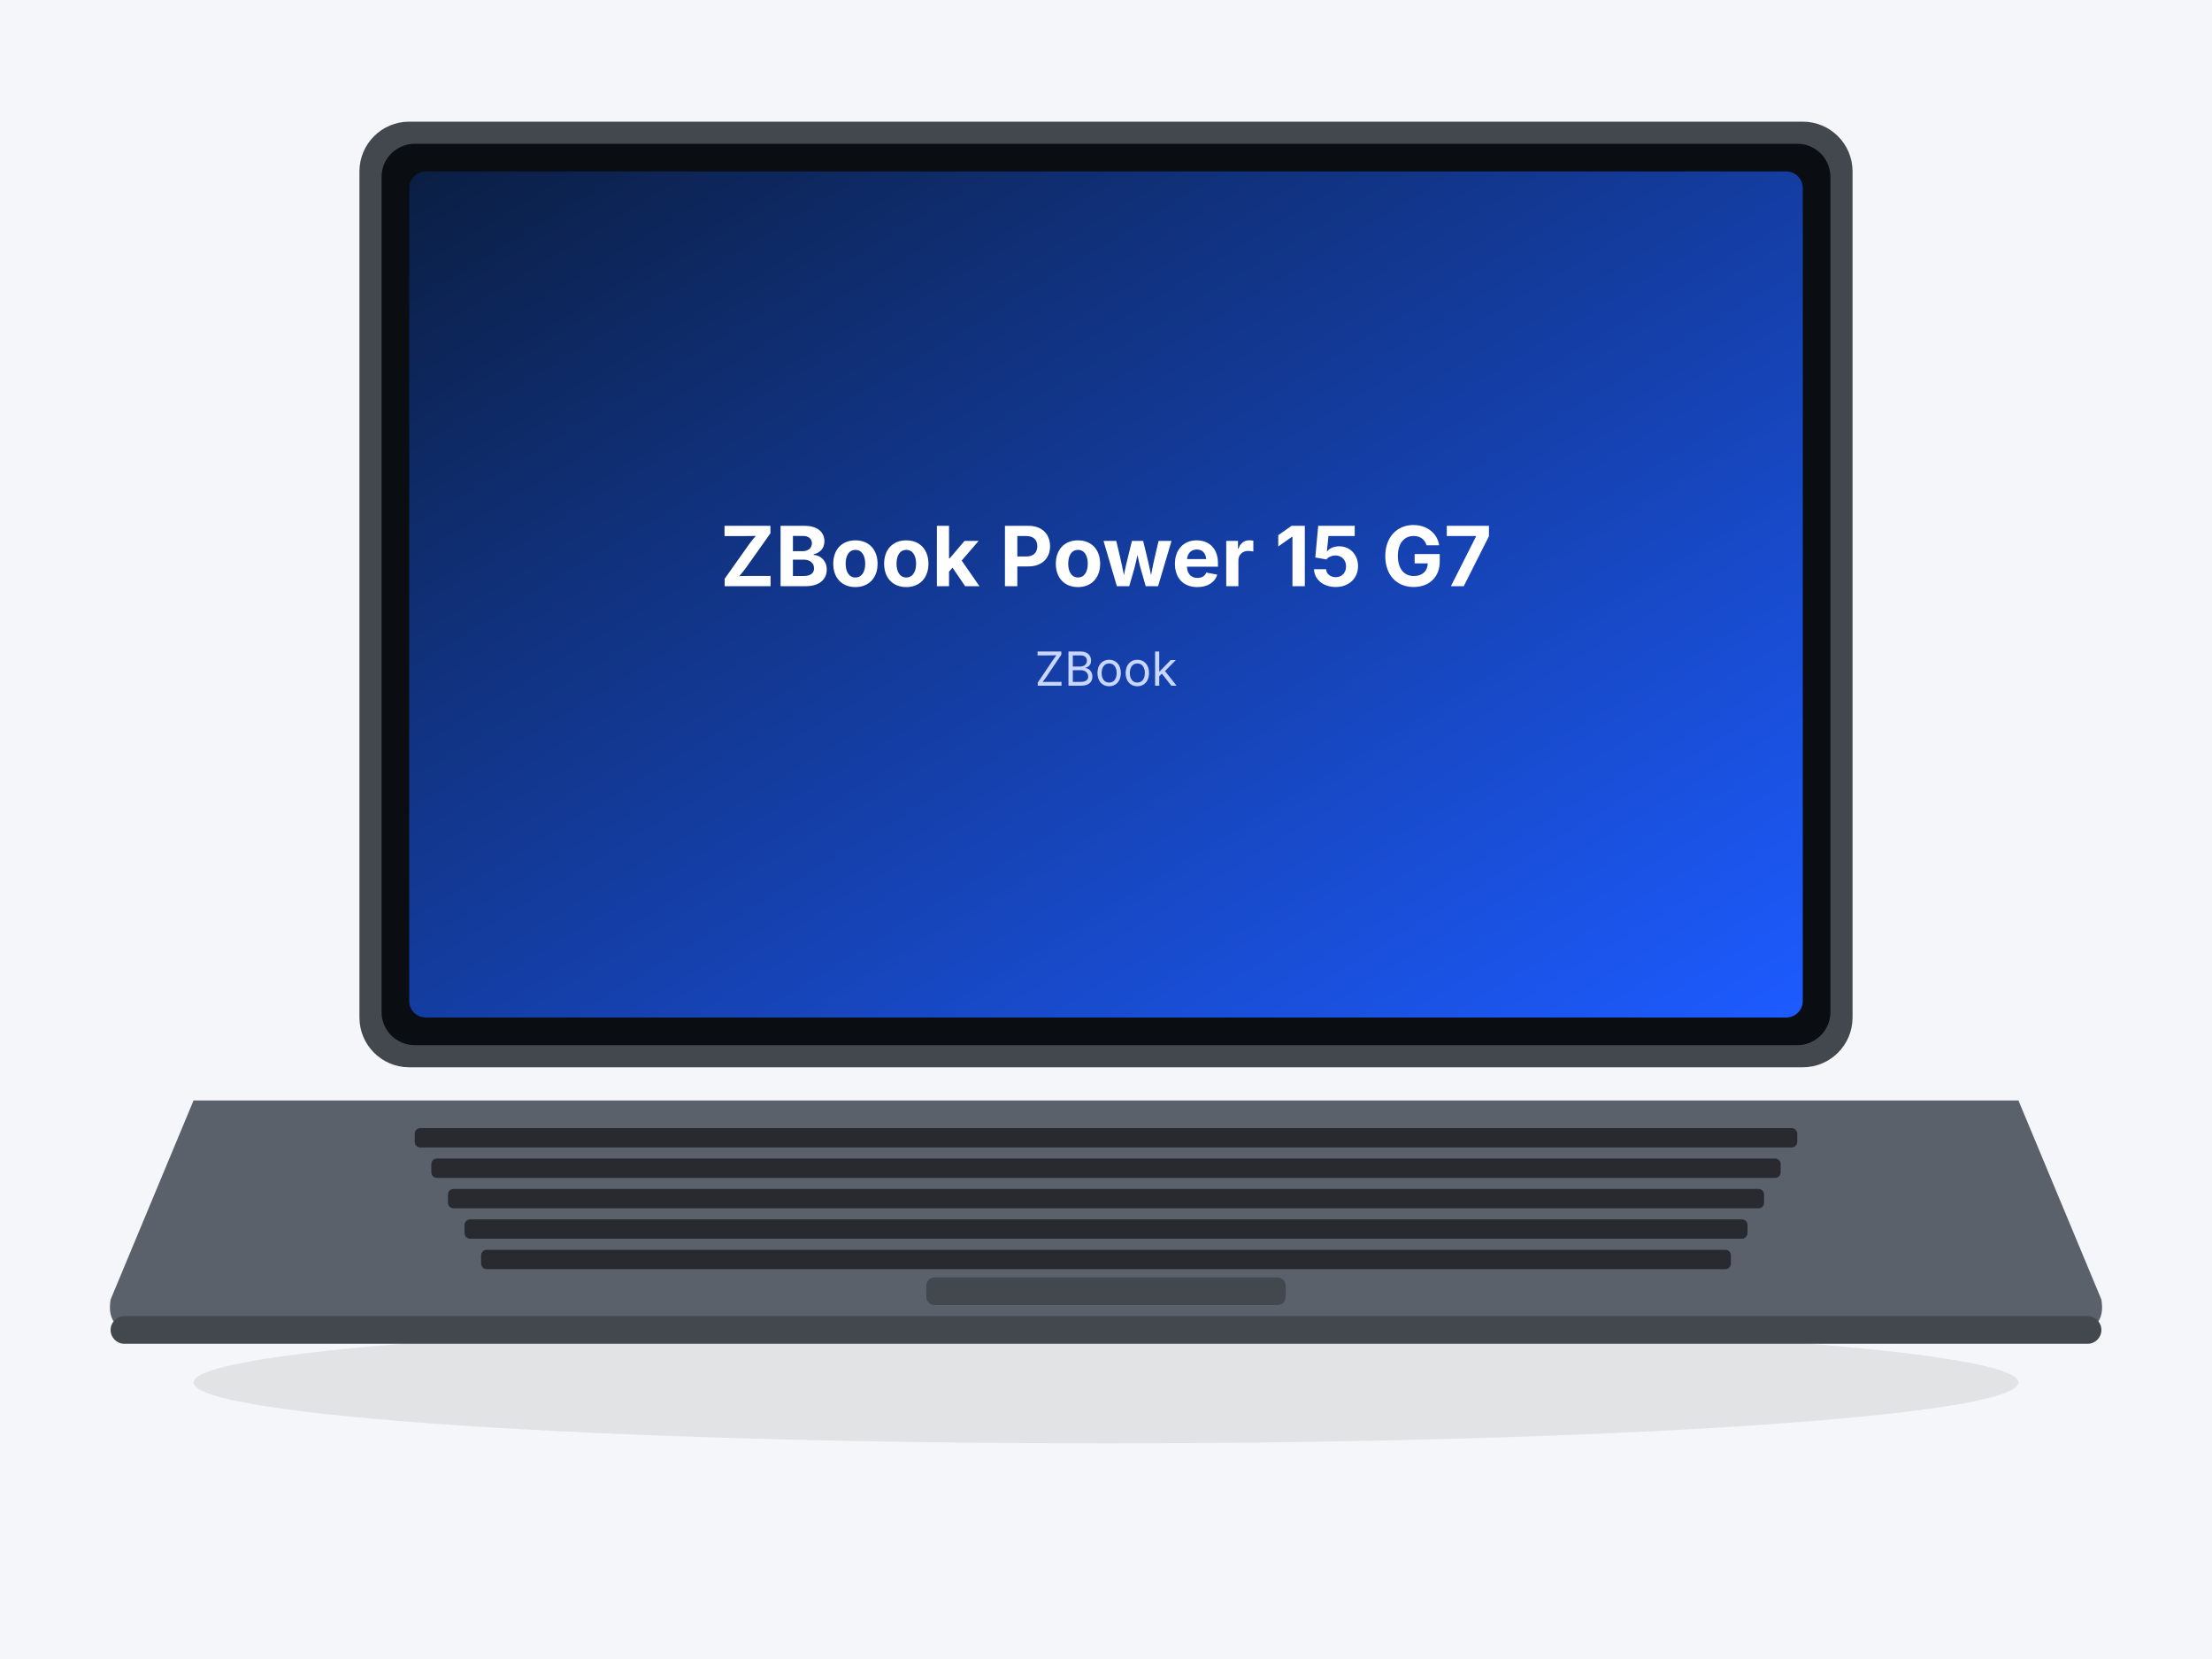
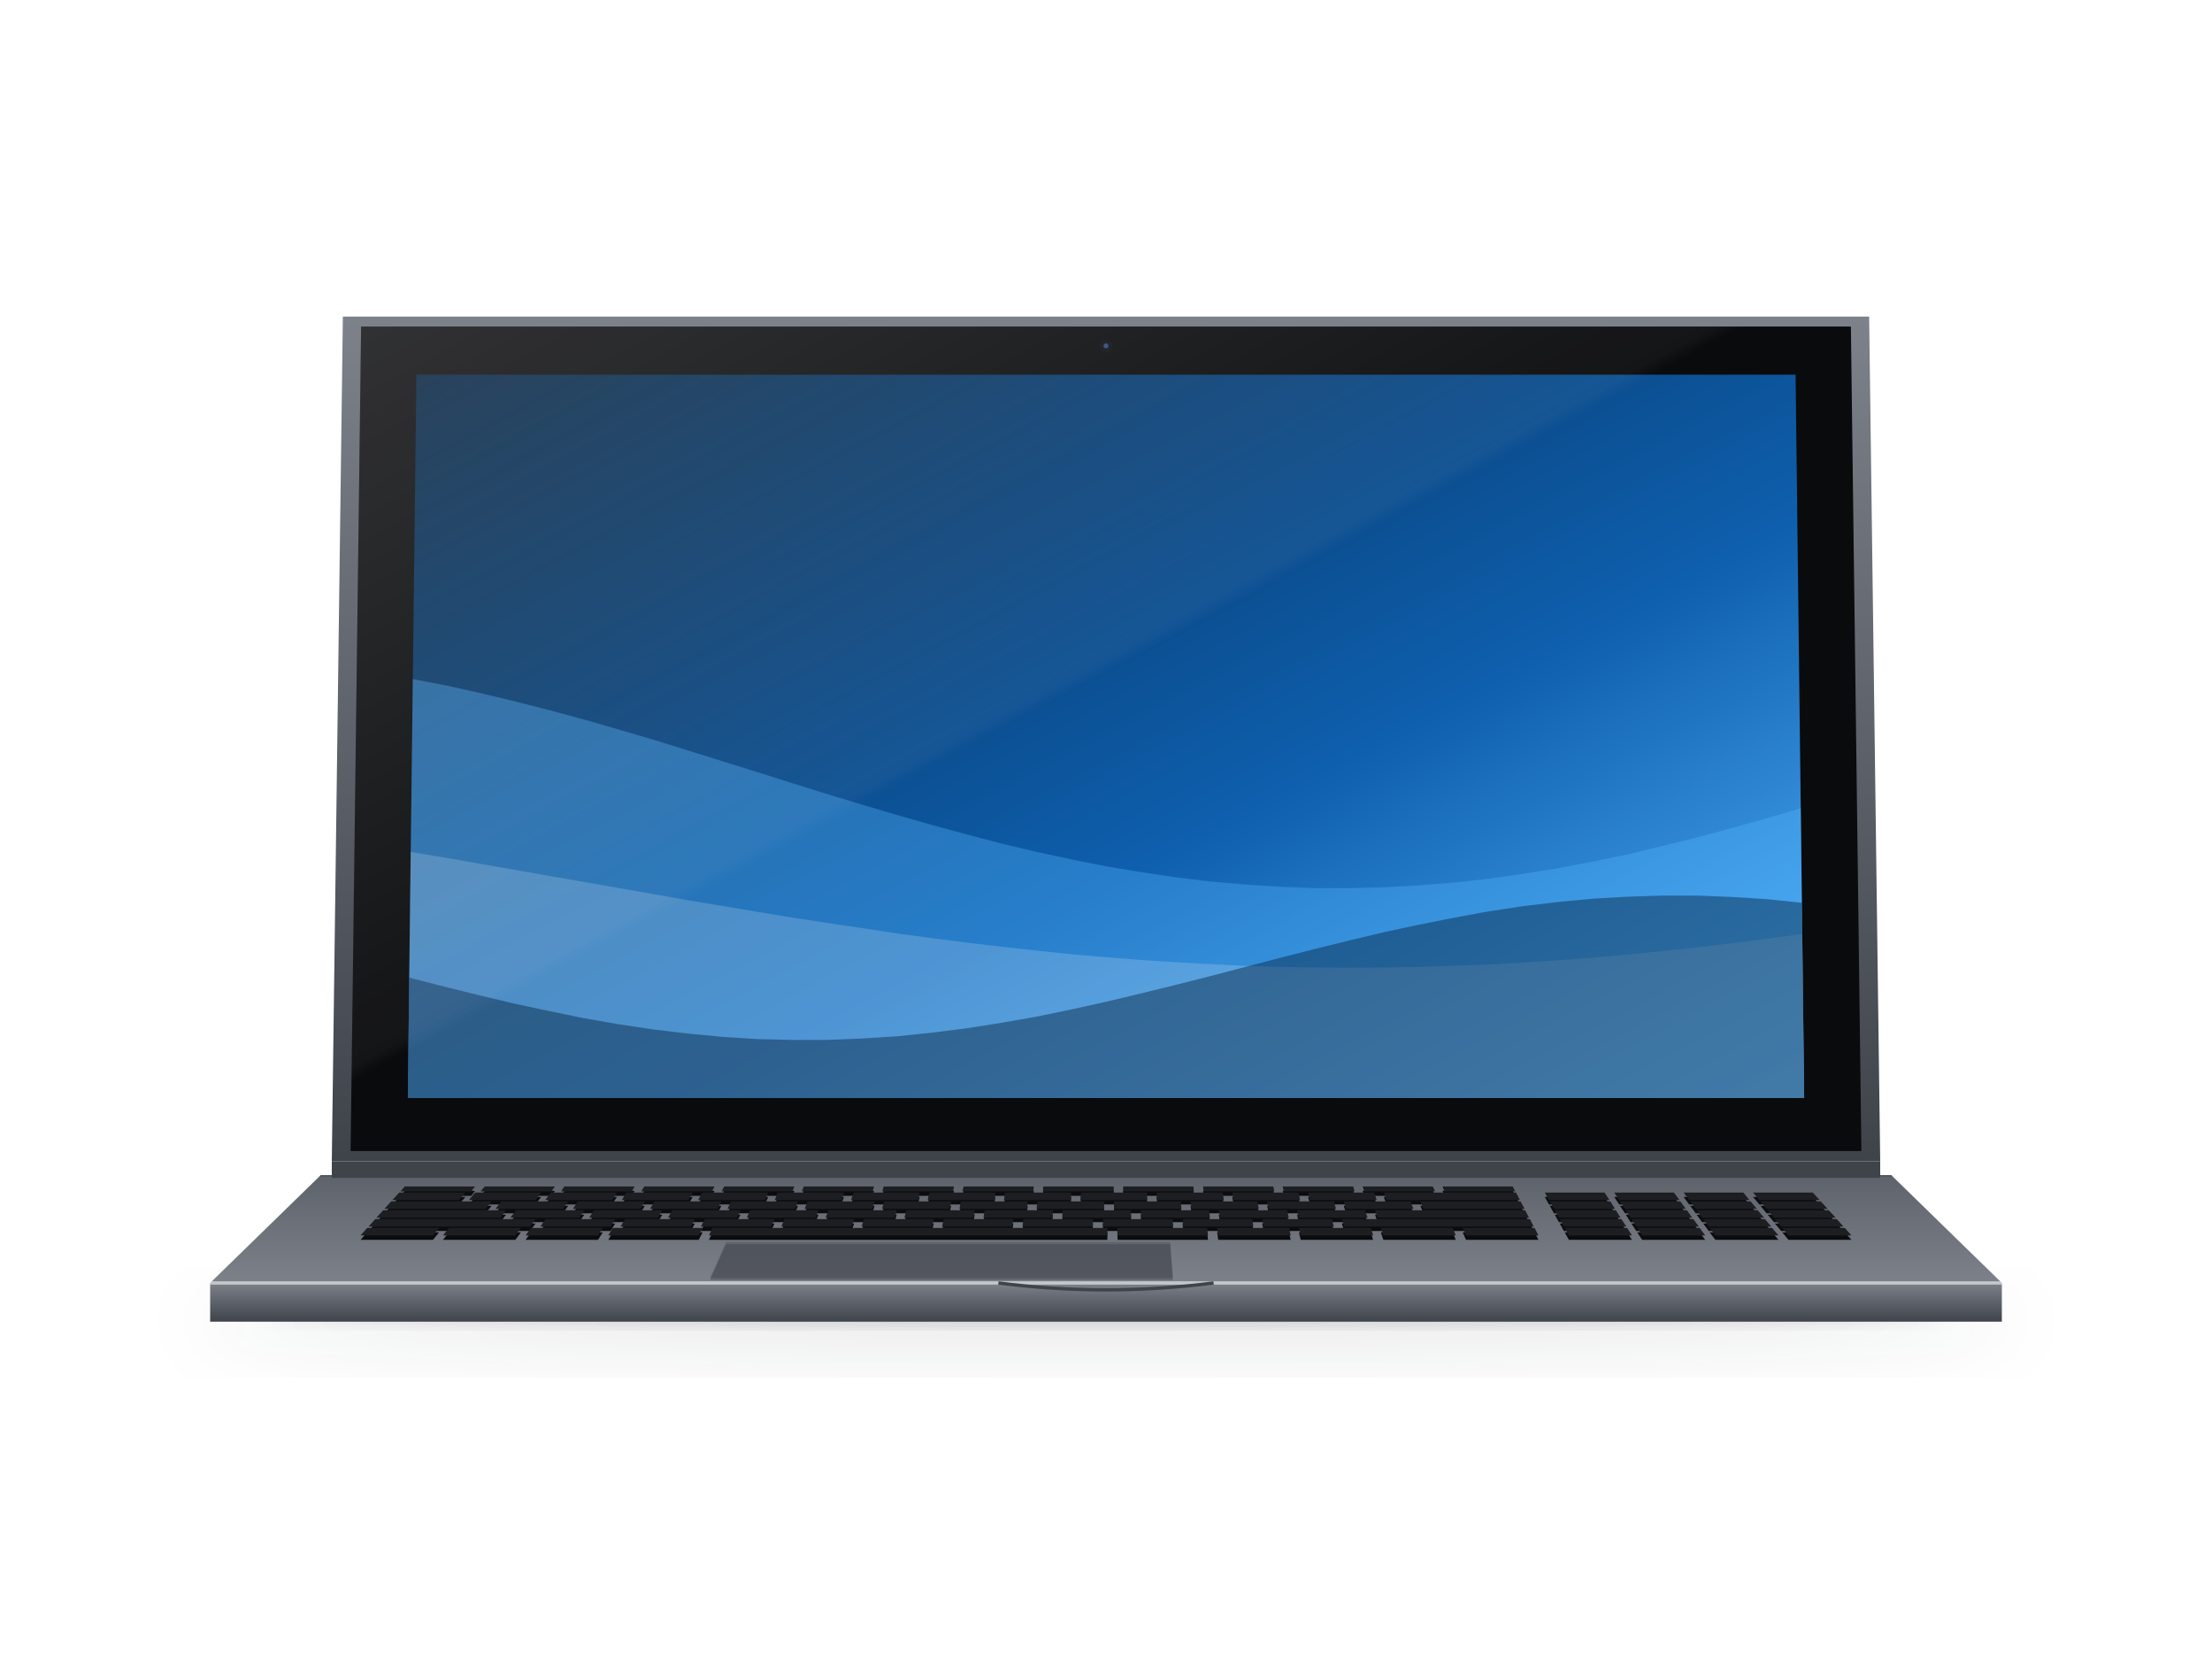
<svg xmlns="http://www.w3.org/2000/svg" viewBox="0 0 800 600" role="img" aria-label="ZBook Power 15 G7">
-   <rect width="800" height="600" fill="#F4F6F9" />
-   <ellipse cx="400" cy="500" rx="330" ry="22" fill="#000" opacity=".08" />
-   <rect x="130" y="44" width="540" height="342" rx="18" fill="#43484F" />
-   <rect x="138" y="52" width="524" height="326" rx="12" fill="#0A0D12" />
+   <rect width="800" height="600" fill="#FFFFFF" />
  <defs>
-     <linearGradient id="g" x1="0" y1="0" x2="1" y2="1">
-       <stop offset="0" stop-color="#0B1F44" />
-       <stop offset="1" stop-color="#1D5BFF" />
+     <filter id="shs1" x="-20%" y="-50%" width="140%" height="200%">
+       <feGaussianBlur stdDeviation="14" />
+     </filter>
+     <filter id="sh2s1" x="-20%" y="-50%" width="140%" height="200%">
+       <feGaussianBlur stdDeviation="4" />
+     </filter>
+     <linearGradient id="lids1" x1="0" y1="0" x2="1" y2="1">
+       <stop offset="0" stop-color="#7C818A" />
+       <stop offset=".55" stop-color="#5E636B" />
+       <stop offset="1" stop-color="#3F434A" />
+     </linearGradient>
+     <linearGradient id="decks1" x1="0" y1="0" x2="0" y2="1">
+       <stop offset="0" stop-color="#5E636B" />
+       <stop offset="1" stop-color="#7C818A" />
+     </linearGradient>
+     <linearGradient id="edges1" x1="0" y1="0" x2="0" y2="1">
+       <stop offset="0" stop-color="#7C818A" />
+       <stop offset="1" stop-color="#3F434A" />
+     </linearGradient>
+     <linearGradient id="glares1" x1="0" y1="0" x2="1" y2="1">
+       <stop offset="0" stop-color="#fff" stop-opacity=".16" />
+       <stop offset=".45" stop-color="#fff" stop-opacity=".04" />
+       <stop offset=".46" stop-color="#fff" stop-opacity="0" />
+     </linearGradient>
+     <linearGradient id="wps1" x1="0" y1="0" x2="1" y2="1">
+       <stop offset="0" stop-color="#05223F" />
+       <stop offset=".6" stop-color="#0E5FAE" />
+       <stop offset="1" stop-color="#55B6FF" />
    </linearGradient>
  </defs>
-   <rect x="148" y="62" width="504" height="306" rx="6" fill="url(#g)" />
-   <text x="400" y="212" text-anchor="middle" font-family="Inter,Arial,sans-serif" font-size="30" font-weight="700" fill="#fff">ZBook Power 15 G7</text>
-   <text x="400" y="248" text-anchor="middle" font-family="Inter,Arial,sans-serif" font-size="17" fill="#C9D6FF">ZBook</text>
-   <path d="M70 398 H730 L760 470 Q762 482 748 482 H52 Q38 482 40 470 Z" fill="#5B616B" />
-   <rect x="40" y="476" width="720" height="10" rx="5" fill="#43484F" />
-   <g fill="#1E2126" opacity=".85">
-     <rect x="150" y="408" width="500" height="7" rx="2" />
-     <rect x="156" y="419" width="488" height="7" rx="2" />
-     <rect x="162" y="430" width="476" height="7" rx="2" />
-     <rect x="168" y="441" width="464" height="7" rx="2" />
-     <rect x="174" y="452" width="452" height="7" rx="2" />
-   </g>
-   <rect x="335" y="462" width="130" height="10" rx="3" fill="#43484F" />
+   <ellipse cx="400" cy="478" rx="330" ry="10" fill="#0B1220" opacity=".12" filter="url(#shs1)" />
+   <ellipse cx="400" cy="474" rx="303.6" ry="3.5" fill="#0B1220" opacity=".25" filter="url(#sh2s1)" />
+   <polygon points="76,464 724,464 724,478 76,478" fill="url(#edges1)" />
+   <polygon points="116,425 684,425 724,464 76,464" fill="url(#decks1)" />
+   <polygon points="116,425 684,425 684.5,425.5 115.5,425.5" fill="#3F434A" opacity=".6" />
+   <polygon points="146.4,430.7 171.8,430.7 170.4,432.5 144.8,432.5" fill="#0B0C0E" />
+   <polygon points="146.4,429.1 171.8,429.1 170.4,430.9 144.8,430.9" fill="#1C1E22" />
+   <polygon points="175.3,430.7 200.7,430.7 199.4,432.5 173.8,432.5" fill="#0B0C0E" />
+   <polygon points="175.3,429.1 200.7,429.1 199.4,430.9 173.8,430.9" fill="#1C1E22" />
+   <polygon points="204.1,430.7 229.5,430.7 228.5,432.5 202.9,432.5" fill="#0B0C0E" />
+   <polygon points="204.1,429.1 229.5,429.1 228.5,430.9 202.9,430.9" fill="#1C1E22" />
+   <polygon points="233,430.7 258.4,430.7 257.5,432.5 231.9,432.5" fill="#0B0C0E" />
+   <polygon points="233,429.1 258.4,429.1 257.5,430.9 231.9,430.9" fill="#1C1E22" />
+   <polygon points="261.9,430.7 287.3,430.7 286.6,432.5 261,432.5" fill="#0B0C0E" />
+   <polygon points="261.9,429.1 287.3,429.1 286.6,430.9 261,430.9" fill="#1C1E22" />
+   <polygon points="290.7,430.7 316.1,430.7 315.6,432.5 290,432.5" fill="#0B0C0E" />
+   <polygon points="290.7,429.1 316.1,429.1 315.6,430.9 290,430.9" fill="#1C1E22" />
+   <polygon points="319.6,430.7 345,430.7 344.7,432.5 319.1,432.5" fill="#0B0C0E" />
+   <polygon points="319.6,429.1 345,429.1 344.7,430.9 319.1,430.9" fill="#1C1E22" />
+   <polygon points="348.5,430.7 373.9,430.7 373.7,432.5 348.1,432.5" fill="#0B0C0E" />
+   <polygon points="348.5,429.1 373.9,429.1 373.7,430.9 348.1,430.9" fill="#1C1E22" />
+   <polygon points="377.3,430.7 402.8,430.7 402.8,432.5 377.2,432.5" fill="#0B0C0E" />
+   <polygon points="377.3,429.1 402.8,429.1 402.8,430.9 377.2,430.9" fill="#1C1E22" />
+   <polygon points="406.2,430.7 431.6,430.7 431.8,432.5 406.2,432.5" fill="#0B0C0E" />
+   <polygon points="406.2,429.1 431.6,429.1 431.8,430.9 406.2,430.9" fill="#1C1E22" />
+   <polygon points="435.1,430.7 460.5,430.7 460.9,432.5 435.3,432.5" fill="#0B0C0E" />
+   <polygon points="435.1,429.1 460.5,429.1 460.9,430.9 435.3,430.9" fill="#1C1E22" />
+   <polygon points="463.9,430.7 489.4,430.7 489.9,432.5 464.3,432.5" fill="#0B0C0E" />
+   <polygon points="463.9,429.1 489.4,429.1 489.9,430.9 464.3,430.9" fill="#1C1E22" />
+   <polygon points="492.8,430.7 518.2,430.7 519,432.5 493.4,432.5" fill="#0B0C0E" />
+   <polygon points="492.8,429.1 518.2,429.1 519,430.9 493.4,430.9" fill="#1C1E22" />
+   <polygon points="521.7,430.7 547.1,430.7 548,432.5 522.4,432.5" fill="#0B0C0E" />
+   <polygon points="521.7,429.1 547.1,429.1 548,430.9 522.4,430.9" fill="#1C1E22" />
+   <polygon points="144.4,432.9 168.3,432.9 166,435.6 141.9,435.6" fill="#0B0C0E" />
+   <polygon points="144.4,431.3 168.3,431.3 166,434 141.9,434" fill="#1C1E22" />
+   <polygon points="171.8,432.9 195.7,432.9 193.7,435.6 169.6,435.6" fill="#0B0C0E" />
+   <polygon points="171.8,431.3 195.7,431.3 193.7,434 169.6,434" fill="#1C1E22" />
+   <polygon points="199.2,432.9 223.1,432.9 221.4,435.6 197.2,435.6" fill="#0B0C0E" />
+   <polygon points="199.2,431.3 223.1,431.3 221.4,434 197.2,434" fill="#1C1E22" />
+   <polygon points="226.5,432.9 250.5,432.9 249,435.6 224.9,435.6" fill="#0B0C0E" />
+   <polygon points="226.5,431.3 250.5,431.3 249,434 224.9,434" fill="#1C1E22" />
+   <polygon points="253.9,432.9 277.8,432.9 276.7,435.6 252.5,435.6" fill="#0B0C0E" />
+   <polygon points="253.9,431.3 277.8,431.3 276.7,434 252.5,434" fill="#1C1E22" />
+   <polygon points="281.3,432.9 305.2,432.9 304.3,435.6 280.2,435.6" fill="#0B0C0E" />
+   <polygon points="281.3,431.3 305.2,431.3 304.3,434 280.2,434" fill="#1C1E22" />
+   <polygon points="308.7,432.9 332.6,432.9 332,435.6 307.8,435.6" fill="#0B0C0E" />
+   <polygon points="308.7,431.3 332.6,431.3 332,434 307.8,434" fill="#1C1E22" />
+   <polygon points="336.1,432.9 360,432.9 359.6,435.6 335.5,435.6" fill="#0B0C0E" />
+   <polygon points="336.1,431.3 360,431.3 359.6,434 335.5,434" fill="#1C1E22" />
+   <polygon points="363.5,432.9 387.4,432.9 387.3,435.6 363.1,435.6" fill="#0B0C0E" />
+   <polygon points="363.5,431.3 387.4,431.3 387.3,434 363.1,434" fill="#1C1E22" />
+   <polygon points="390.9,432.9 414.8,432.9 414.9,435.6 390.8,435.6" fill="#0B0C0E" />
+   <polygon points="390.9,431.3 414.8,431.3 414.9,434 390.8,434" fill="#1C1E22" />
+   <polygon points="418.3,432.9 442.2,432.9 442.6,435.6 418.5,435.6" fill="#0B0C0E" />
+   <polygon points="418.3,431.3 442.2,431.3 442.6,434 418.5,434" fill="#1C1E22" />
+   <polygon points="445.7,432.9 469.6,432.9 470.2,435.6 446.1,435.6" fill="#0B0C0E" />
+   <polygon points="445.7,431.3 469.6,431.3 470.2,434 446.1,434" fill="#1C1E22" />
+   <polygon points="473.1,432.9 497,432.9 497.9,435.6 473.8,435.6" fill="#0B0C0E" />
+   <polygon points="473.1,431.3 497,431.3 497.9,434 473.8,434" fill="#1C1E22" />
+   <polygon points="500.5,432.9 548.3,432.9 549.7,435.6 501.4,435.6" fill="#0B0C0E" />
+   <polygon points="500.5,431.3 548.3,431.3 549.7,434 501.4,434" fill="#1C1E22" />
+   <polygon points="141.5,436.1 177.8,436.1 175.6,438.8 139,438.8" fill="#0B0C0E" />
+   <polygon points="141.5,434.5 177.8,434.5 175.6,437.2 139,437.2" fill="#1C1E22" />
+   <polygon points="181.3,436.1 205.5,436.1 203.6,438.8 179.2,438.8" fill="#0B0C0E" />
+   <polygon points="181.3,434.5 205.5,434.5 203.6,437.2 179.2,437.2" fill="#1C1E22" />
+   <polygon points="209,436.1 233.2,436.1 231.6,438.8 207.2,438.8" fill="#0B0C0E" />
+   <polygon points="209,434.5 233.2,434.5 231.6,437.2 207.2,437.2" fill="#1C1E22" />
+   <polygon points="236.7,436.1 260.9,436.1 259.5,438.8 235.1,438.8" fill="#0B0C0E" />
+   <polygon points="236.7,434.5 260.9,434.5 259.5,437.2 235.1,437.2" fill="#1C1E22" />
+   <polygon points="264.4,436.1 288.6,436.1 287.5,438.8 263.1,438.8" fill="#0B0C0E" />
+   <polygon points="264.4,434.5 288.6,434.5 287.5,437.2 263.1,437.2" fill="#1C1E22" />
+   <polygon points="292.1,436.1 316.3,436.1 315.5,438.8 291,438.8" fill="#0B0C0E" />
+   <polygon points="292.1,434.5 316.3,434.5 315.5,437.2 291,437.2" fill="#1C1E22" />
+   <polygon points="319.8,436.1 344,436.1 343.4,438.8 319,438.8" fill="#0B0C0E" />
+   <polygon points="319.8,434.5 344,434.5 343.4,437.2 319,437.2" fill="#1C1E22" />
+   <polygon points="347.5,436.1 371.7,436.1 371.4,438.8 347,438.8" fill="#0B0C0E" />
+   <polygon points="347.5,434.5 371.7,434.5 371.4,437.2 347,437.2" fill="#1C1E22" />
+   <polygon points="375.2,436.1 399.3,436.1 399.3,438.8 374.9,438.8" fill="#0B0C0E" />
+   <polygon points="375.2,434.5 399.3,434.5 399.3,437.2 374.9,437.2" fill="#1C1E22" />
+   <polygon points="402.9,436.1 427,436.1 427.3,438.8 402.9,438.8" fill="#0B0C0E" />
+   <polygon points="402.9,434.5 427,434.5 427.3,437.2 402.9,437.2" fill="#1C1E22" />
+   <polygon points="430.6,436.1 454.7,436.1 455.3,438.8 430.9,438.8" fill="#0B0C0E" />
+   <polygon points="430.6,434.5 454.7,434.5 455.3,437.2 430.9,437.2" fill="#1C1E22" />
+   <polygon points="458.3,436.1 482.4,436.1 483.2,438.8 458.8,438.8" fill="#0B0C0E" />
+   <polygon points="458.3,434.5 482.4,434.5 483.2,437.2 458.8,437.2" fill="#1C1E22" />
+   <polygon points="486,436.1 510.1,436.1 511.2,438.8 486.8,438.8" fill="#0B0C0E" />
+   <polygon points="486,434.5 510.1,434.5 511.2,437.2 486.8,437.2" fill="#1C1E22" />
+   <polygon points="513.7,436.1 549.9,436.1 551.4,438.8 514.8,438.8" fill="#0B0C0E" />
+   <polygon points="513.7,434.5 549.9,434.5 551.4,437.2 514.8,437.2" fill="#1C1E22" />
+   <polygon points="138.6,439.3 183,439.3 181,442 136.1,442" fill="#0B0C0E" />
+   <polygon points="138.6,437.7 183,437.7 181,440.4 136.1,440.4" fill="#1C1E22" />
+   <polygon points="186.6,439.3 211.3,439.3 209.5,442 184.6,442" fill="#0B0C0E" />
+   <polygon points="186.6,437.7 211.3,437.7 209.5,440.4 184.6,440.4" fill="#1C1E22" />
+   <polygon points="214.8,439.3 239.5,439.3 238,442 213.1,442" fill="#0B0C0E" />
+   <polygon points="214.8,437.7 239.5,437.7 238,440.4 213.1,440.4" fill="#1C1E22" />
+   <polygon points="243.1,439.3 267.8,439.3 266.5,442 241.6,442" fill="#0B0C0E" />
+   <polygon points="243.1,437.7 267.8,437.7 266.5,440.4 241.6,440.4" fill="#1C1E22" />
+   <polygon points="271.3,439.3 296,439.3 295,442 270.1,442" fill="#0B0C0E" />
+   <polygon points="271.3,437.7 296,437.7 295,440.4 270.1,440.4" fill="#1C1E22" />
+   <polygon points="299.6,439.3 324.3,439.3 323.6,442 298.6,442" fill="#0B0C0E" />
+   <polygon points="299.6,437.7 324.3,437.7 323.6,440.4 298.6,440.4" fill="#1C1E22" />
+   <polygon points="327.8,439.3 352.5,439.3 352.1,442 327.1,442" fill="#0B0C0E" />
+   <polygon points="327.8,437.7 352.5,437.7 352.1,440.4 327.1,440.4" fill="#1C1E22" />
+   <polygon points="356.1,439.3 380.8,439.3 380.6,442 355.7,442" fill="#0B0C0E" />
+   <polygon points="356.1,437.7 380.8,437.7 380.6,440.4 355.7,440.4" fill="#1C1E22" />
+   <polygon points="384.3,439.3 409,439.3 409.1,442 384.2,442" fill="#0B0C0E" />
+   <polygon points="384.3,437.7 409,437.7 409.1,440.4 384.2,440.4" fill="#1C1E22" />
+   <polygon points="412.6,439.3 437.3,439.3 437.6,442 412.7,442" fill="#0B0C0E" />
+   <polygon points="412.6,437.7 437.3,437.7 437.6,440.4 412.7,440.4" fill="#1C1E22" />
+   <polygon points="440.8,439.3 465.5,439.3 466.1,442 441.2,442" fill="#0B0C0E" />
+   <polygon points="440.8,437.7 465.5,437.7 466.1,440.4 441.2,440.4" fill="#1C1E22" />
+   <polygon points="469.1,439.3 493.7,439.3 494.6,442 469.7,442" fill="#0B0C0E" />
+   <polygon points="469.1,437.7 493.7,437.7 494.6,440.4 469.7,440.4" fill="#1C1E22" />
+   <polygon points="497.3,439.3 551.6,439.3 553,442 498.2,442" fill="#0B0C0E" />
+   <polygon points="497.3,437.7 551.6,437.7 553,440.4 498.2,440.4" fill="#1C1E22" />
+   <polygon points="135.7,442.5 193.7,442.5 191.7,445.2 133.3,445.2" fill="#0B0C0E" />
+   <polygon points="135.7,440.9 193.7,440.9 191.7,443.6 133.3,443.6" fill="#1C1E22" />
+   <polygon points="197.3,442.5 222.5,442.5 220.8,445.2 195.4,445.2" fill="#0B0C0E" />
+   <polygon points="197.3,440.9 222.5,440.9 220.8,443.6 195.4,443.6" fill="#1C1E22" />
+   <polygon points="226.1,442.5 251.3,442.5 249.9,445.2 224.4,445.2" fill="#0B0C0E" />
+   <polygon points="226.1,440.9 251.3,440.9 249.9,443.6 224.4,443.6" fill="#1C1E22" />
+   <polygon points="254.9,442.5 280.1,442.5 278.9,445.2 253.5,445.2" fill="#0B0C0E" />
+   <polygon points="254.9,440.9 280.1,440.9 278.9,443.6 253.5,443.6" fill="#1C1E22" />
+   <polygon points="283.7,442.5 308.9,442.5 308,445.2 282.6,445.2" fill="#0B0C0E" />
+   <polygon points="283.7,440.9 308.9,440.9 308,443.6 282.6,443.6" fill="#1C1E22" />
+   <polygon points="312.5,442.5 337.7,442.5 337.1,445.2 311.6,445.2" fill="#0B0C0E" />
+   <polygon points="312.5,440.9 337.7,440.9 337.1,443.6 311.6,443.6" fill="#1C1E22" />
+   <polygon points="341.3,442.5 366.5,442.5 366.1,445.2 340.7,445.2" fill="#0B0C0E" />
+   <polygon points="341.3,440.9 366.5,440.9 366.1,443.6 340.7,443.6" fill="#1C1E22" />
+   <polygon points="370.1,442.5 395.3,442.5 395.2,445.2 369.8,445.2" fill="#0B0C0E" />
+   <polygon points="370.1,440.9 395.3,440.9 395.2,443.6 369.8,443.6" fill="#1C1E22" />
+   <polygon points="398.9,442.5 424.1,442.5 424.3,445.2 398.9,445.2" fill="#0B0C0E" />
+   <polygon points="398.9,440.9 424.1,440.9 424.3,443.6 398.9,443.6" fill="#1C1E22" />
+   <polygon points="427.7,442.5 452.9,442.5 453.3,445.2 427.9,445.2" fill="#0B0C0E" />
+   <polygon points="427.7,440.9 452.9,440.9 453.3,443.6 427.9,443.6" fill="#1C1E22" />
+   <polygon points="456.5,442.5 481.7,442.5 482.4,445.2 457,445.2" fill="#0B0C0E" />
+   <polygon points="456.5,440.9 481.7,440.9 482.4,443.6 457,443.6" fill="#1C1E22" />
+   <polygon points="485.3,442.5 553.3,442.5 554.7,445.2 486.1,445.2" fill="#0B0C0E" />
+   <polygon points="485.3,440.9 553.3,440.9 554.7,443.6 486.1,443.6" fill="#1C1E22" />
+   <polygon points="132.8,445.7 158.8,445.7 156.6,448.4 130.4,448.4" fill="#0B0C0E" />
+   <polygon points="132.8,444.1 158.8,444.1 156.6,446.8 130.4,446.8" fill="#1C1E22" />
+   <polygon points="162.4,445.7 188.4,445.7 186.4,448.4 160.2,448.4" fill="#0B0C0E" />
+   <polygon points="162.4,444.1 188.4,444.1 186.4,446.8 160.2,446.8" fill="#1C1E22" />
+   <polygon points="192,445.7 218,445.7 216.3,448.4 190.1,448.4" fill="#0B0C0E" />
+   <polygon points="192,444.1 218,444.1 216.3,446.8 190.1,446.8" fill="#1C1E22" />
+   <polygon points="221.6,445.7 254.1,445.7 252.7,448.4 220,448.4" fill="#0B0C0E" />
+   <polygon points="221.6,444.1 254.1,444.1 252.7,446.8 220,446.8" fill="#1C1E22" />
+   <polygon points="257.7,445.7 400.5,445.7 400.5,448.4 256.4,448.4" fill="#0B0C0E" />
+   <polygon points="257.7,444.1 400.5,444.1 400.5,446.8 256.4,446.8" fill="#1C1E22" />
+   <polygon points="404.1,445.7 436.6,445.7 436.9,448.4 404.2,448.4" fill="#0B0C0E" />
+   <polygon points="404.1,444.1 436.6,444.1 436.9,446.8 404.2,446.8" fill="#1C1E22" />
+   <polygon points="440.2,445.7 466.2,445.7 466.8,448.4 440.6,448.4" fill="#0B0C0E" />
+   <polygon points="440.2,444.1 466.2,444.1 466.8,446.8 440.6,446.8" fill="#1C1E22" />
+   <polygon points="469.8,445.7 495.8,445.7 496.6,448.4 470.4,448.4" fill="#0B0C0E" />
+   <polygon points="469.8,444.1 495.8,444.1 496.6,446.8 470.4,446.8" fill="#1C1E22" />
+   <polygon points="499.4,445.7 525.4,445.7 526.5,448.4 500.3,448.4" fill="#0B0C0E" />
+   <polygon points="499.4,444.1 525.4,444.1 526.5,446.8 500.3,446.8" fill="#1C1E22" />
+   <polygon points="529,445.7 555,445.7 556.4,448.4 530.2,448.4" fill="#0B0C0E" />
+   <polygon points="529,444.1 555,444.1 556.4,446.8 530.2,446.8" fill="#1C1E22" />
+   <polygon points="558.7,432.9 580.3,432.9 582.1,435.6 560.2,435.6" fill="#0B0C0E" />
+   <polygon points="558.7,431.3 580.3,431.3 582.1,434 560.2,434" fill="#1C1E22" />
+   <polygon points="583.8,432.9 605.4,432.9 607.4,435.6 585.6,435.6" fill="#0B0C0E" />
+   <polygon points="583.8,431.3 605.4,431.3 607.4,434 585.6,434" fill="#1C1E22" />
+   <polygon points="608.9,432.9 630.5,432.9 632.7,435.6 610.9,435.6" fill="#0B0C0E" />
+   <polygon points="608.9,431.3 630.5,431.3 632.7,434 610.9,434" fill="#1C1E22" />
+   <polygon points="634,432.9 655.6,432.9 658.1,435.6 636.3,435.6" fill="#0B0C0E" />
+   <polygon points="634,431.3 655.6,431.3 658.1,434 636.3,434" fill="#1C1E22" />
+   <polygon points="560.5,436.1 582.4,436.1 584.1,438.8 562,438.8" fill="#0B0C0E" />
+   <polygon points="560.5,434.5 582.4,434.5 584.1,437.2 562,437.2" fill="#1C1E22" />
+   <polygon points="585.9,436.1 607.7,436.1 609.7,438.8 587.7,438.8" fill="#0B0C0E" />
+   <polygon points="585.9,434.5 607.7,434.5 609.7,437.2 587.7,437.2" fill="#1C1E22" />
+   <polygon points="611.3,436.1 633.1,436.1 635.4,438.8 613.3,438.8" fill="#0B0C0E" />
+   <polygon points="611.3,434.5 633.1,434.5 635.4,437.2 613.3,437.2" fill="#1C1E22" />
+   <polygon points="636.7,436.1 658.5,436.1 661,438.8 638.9,438.8" fill="#0B0C0E" />
+   <polygon points="636.7,434.5 658.5,434.5 661,437.2 638.9,437.2" fill="#1C1E22" />
+   <polygon points="562.3,439.3 584.4,439.3 586.1,442 563.8,442" fill="#0B0C0E" />
+   <polygon points="562.3,437.7 584.4,437.7 586.1,440.4 563.8,440.4" fill="#1C1E22" />
+   <polygon points="588,439.3 610.1,439.3 612,442 589.7,442" fill="#0B0C0E" />
+   <polygon points="588,437.7 610.1,437.7 612,440.4 589.7,440.4" fill="#1C1E22" />
+   <polygon points="613.6,439.3 635.7,439.3 638,442 615.6,442" fill="#0B0C0E" />
+   <polygon points="613.6,437.7 635.7,437.7 638,440.4 615.6,440.4" fill="#1C1E22" />
+   <polygon points="639.3,439.3 661.4,439.3 663.9,442 641.6,442" fill="#0B0C0E" />
+   <polygon points="639.3,437.7 661.4,437.7 663.9,440.4 641.6,440.4" fill="#1C1E22" />
+   <polygon points="564.1,442.5 586.4,442.5 588.2,445.2 565.6,445.2" fill="#0B0C0E" />
+   <polygon points="564.1,440.9 586.4,440.9 588.2,443.6 565.6,443.6" fill="#1C1E22" />
+   <polygon points="590,442.5 612.4,442.5 614.4,445.2 591.8,445.2" fill="#0B0C0E" />
+   <polygon points="590,440.9 612.4,440.9 614.4,443.6 591.8,443.6" fill="#1C1E22" />
+   <polygon points="616,442.5 638.3,442.5 640.6,445.2 618,445.2" fill="#0B0C0E" />
+   <polygon points="616,440.9 638.3,440.9 640.6,443.6 618,443.6" fill="#1C1E22" />
+   <polygon points="641.9,442.5 664.3,442.5 666.7,445.2 644.2,445.2" fill="#0B0C0E" />
+   <polygon points="641.9,440.9 664.3,440.9 666.7,443.6 644.2,443.6" fill="#1C1E22" />
+   <polygon points="565.9,445.7 588.5,445.7 590.2,448.4 567.4,448.4" fill="#0B0C0E" />
+   <polygon points="565.9,444.1 588.5,444.1 590.2,446.8 567.4,446.8" fill="#1C1E22" />
+   <polygon points="592.1,445.7 614.7,445.7 616.7,448.4 593.9,448.4" fill="#0B0C0E" />
+   <polygon points="592.1,444.1 614.7,444.1 616.7,446.8 593.9,446.8" fill="#1C1E22" />
+   <polygon points="618.3,445.7 640.9,445.7 643.2,448.4 620.4,448.4" fill="#0B0C0E" />
+   <polygon points="618.3,444.1 640.9,444.1 643.2,446.8 620.4,446.8" fill="#1C1E22" />
+   <polygon points="644.6,445.7 667.2,445.7 669.6,448.4 646.8,448.4" fill="#0B0C0E" />
+   <polygon points="644.6,444.1 667.2,444.1 669.6,446.8 646.8,446.8" fill="#1C1E22" />
+   <polygon points="262.6,450 423.2,450 424.2,462.9 256.8,462.9" fill="#3F434A" opacity=".5" />
+   <polygon points="262.6,449.2 423.2,449.2 424.2,462.1 256.8,462.1" fill="#3F434A" opacity=".35" />
+   <polyline points="76,464 724,464" stroke="#fff" stroke-opacity=".55" stroke-width="1.2" fill="none" />
+   <path d="M361.1 464 Q400 469 438.9 464" stroke="#3F434A" stroke-width="1.2" fill="none" />
+   <polygon points="120,420 680,420 680,426 120,426" fill="#3F434A" />
+   <polygon points="124,114.5 676,114.5 680,420 120,420" fill="url(#edges1)" />
+   <polygon points="130.6,118.1 669.4,118.1 673.2,416.3 126.8,416.3" fill="#0A0B0D" />
+   <polygon points="150.6,135.5 649.4,135.5 652.5,397.1 147.5,397.1" fill="url(#wps1)" />
+   <polygon points="149.3,245.6 161.8,248 174.3,250.8 186.8,253.8 199.3,257 211.8,260.4 224.3,264 236.9,267.7 249.4,271.6 261.9,275.5 274.4,279.4 287,283.4 299.5,287.3 312.1,291.1 324.6,294.8 337.2,298.4 349.7,301.8 362.3,305.1 374.9,308.1 387.4,310.8 400,313.3 412.6,315.4 425.2,317.3 437.7,318.8 450.3,319.9 462.9,320.7 475.5,321.2 488.1,321.2 500.6,320.9 513.2,320.2 525.8,319.2 538.4,317.8 550.9,316 563.5,314 576.1,311.6 588.6,309 601.1,306 613.7,302.9 626.2,299.5 638.8,296 651.3,292.3 652.5,397.1 147.5,397.1" fill="#55B6FF" opacity="0.35" />
+   <polygon points="148.5,308.1 161.1,310.2 173.6,312.4 186.2,314.6 198.7,316.8 211.3,319 223.9,321.2 236.4,323.4 249,325.6 261.6,327.7 274.1,329.8 286.7,331.9 299.3,333.8 311.9,335.7 324.5,337.6 337,339.3 349.6,340.9 362.2,342.4 374.8,343.8 387.4,345.1 400,346.2 412.6,347.2 425.2,348 437.8,348.7 450.4,349.3 463,349.7 475.6,349.9 488.2,350 500.8,349.9 513.4,349.7 526,349.3 538.6,348.8 551.2,348.1 563.8,347.3 576.3,346.3 588.9,345.2 601.5,343.9 614.1,342.6 626.7,341.1 639.2,339.5 651.8,337.8 652.5,397.1 147.5,397.1" fill="#ffffff" opacity="0.18" />
+   <polygon points="148,353.6 160.6,356.8 173.1,359.9 185.7,362.9 198.3,365.6 210.9,368.2 223.5,370.4 236.1,372.3 248.7,373.8 261.3,375 273.9,375.8 286.5,376.1 299.1,376.1 311.7,375.6 324.3,374.8 336.9,373.5 349.6,371.9 362.2,369.9 374.8,367.7 387.4,365.1 400,362.3 412.6,359.3 425.2,356.2 437.8,353 450.4,349.7 463,346.4 475.6,343.2 488.1,340.1 500.7,337.1 513.3,334.4 525.9,331.9 538.4,329.6 551,327.7 563.6,326.2 576.2,325 588.7,324.3 601.3,323.9 613.9,323.9 626.5,324.4 639.1,325.2 651.7,326.5 652.5,397.1 147.5,397.1" fill="#05223F" opacity="0.45" />
+   <polygon points="130.6,118.1 669.4,118.1 673.2,416.3 126.8,416.3" fill="url(#glares1)" />
+   <circle cx="400" cy="125.1" r="2.2" fill="#22252B" />
+   <circle cx="400" cy="125.1" r=".9" fill="#3D5A80" />
</svg>
